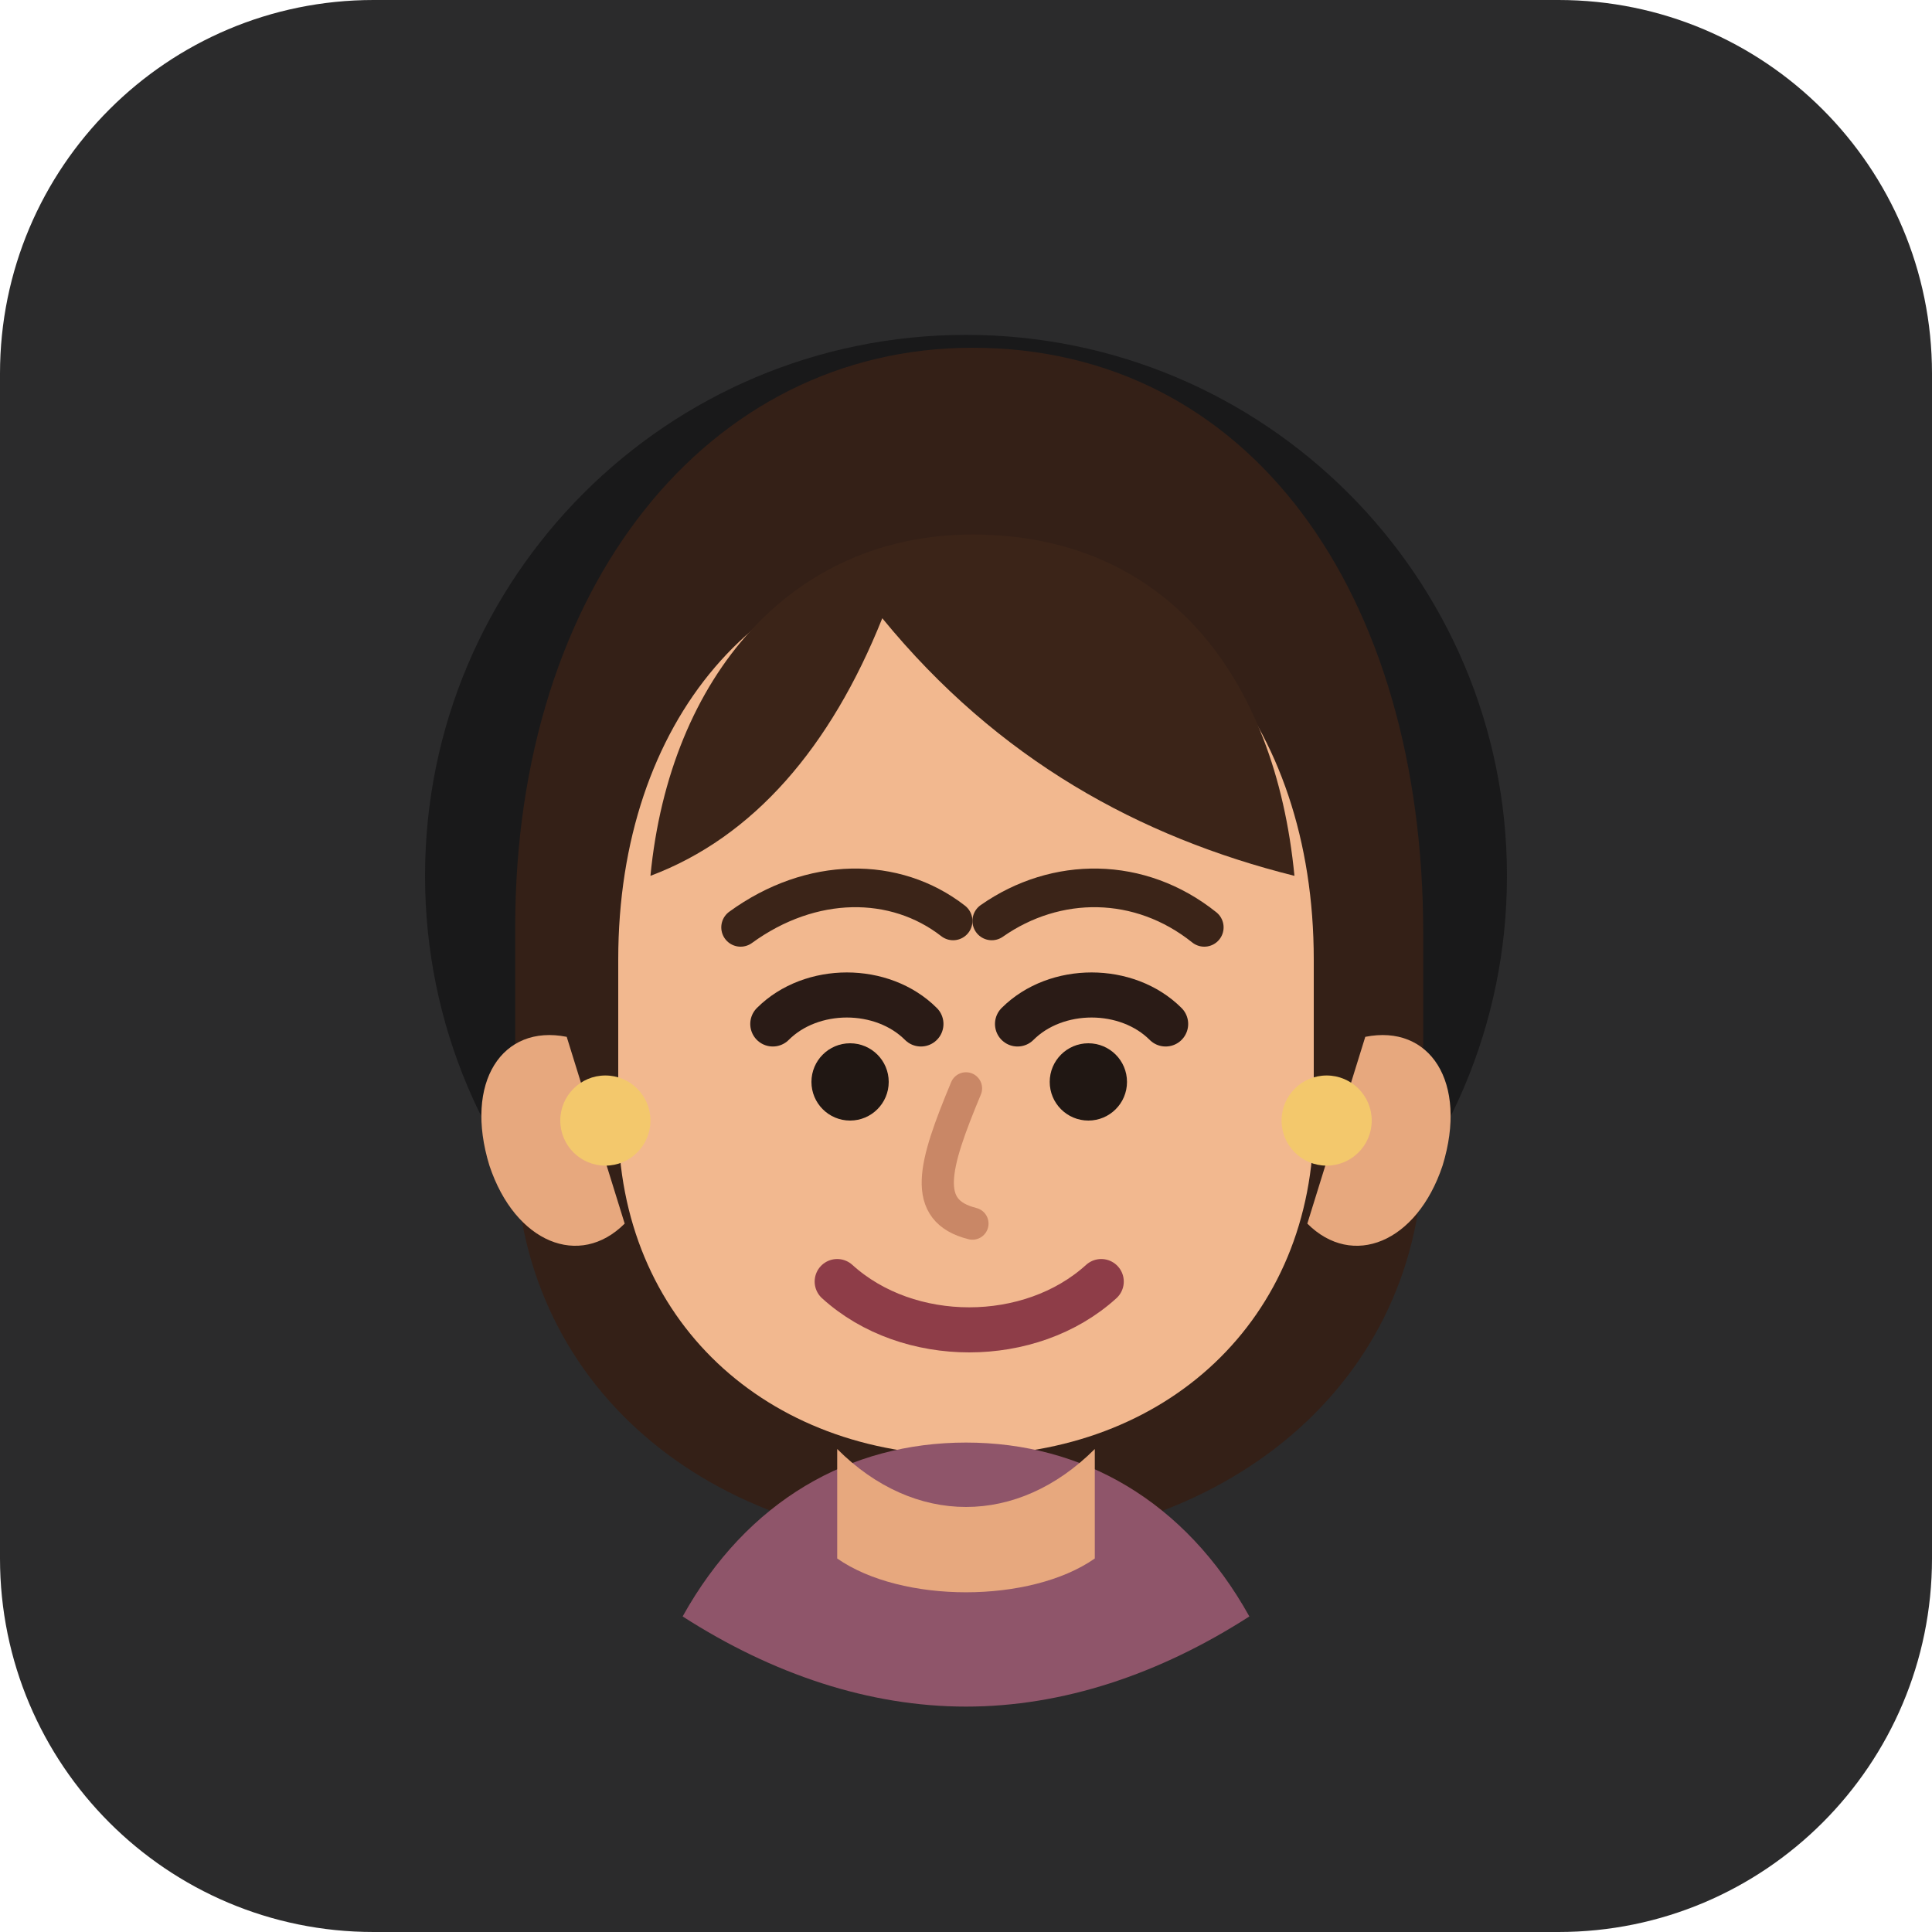
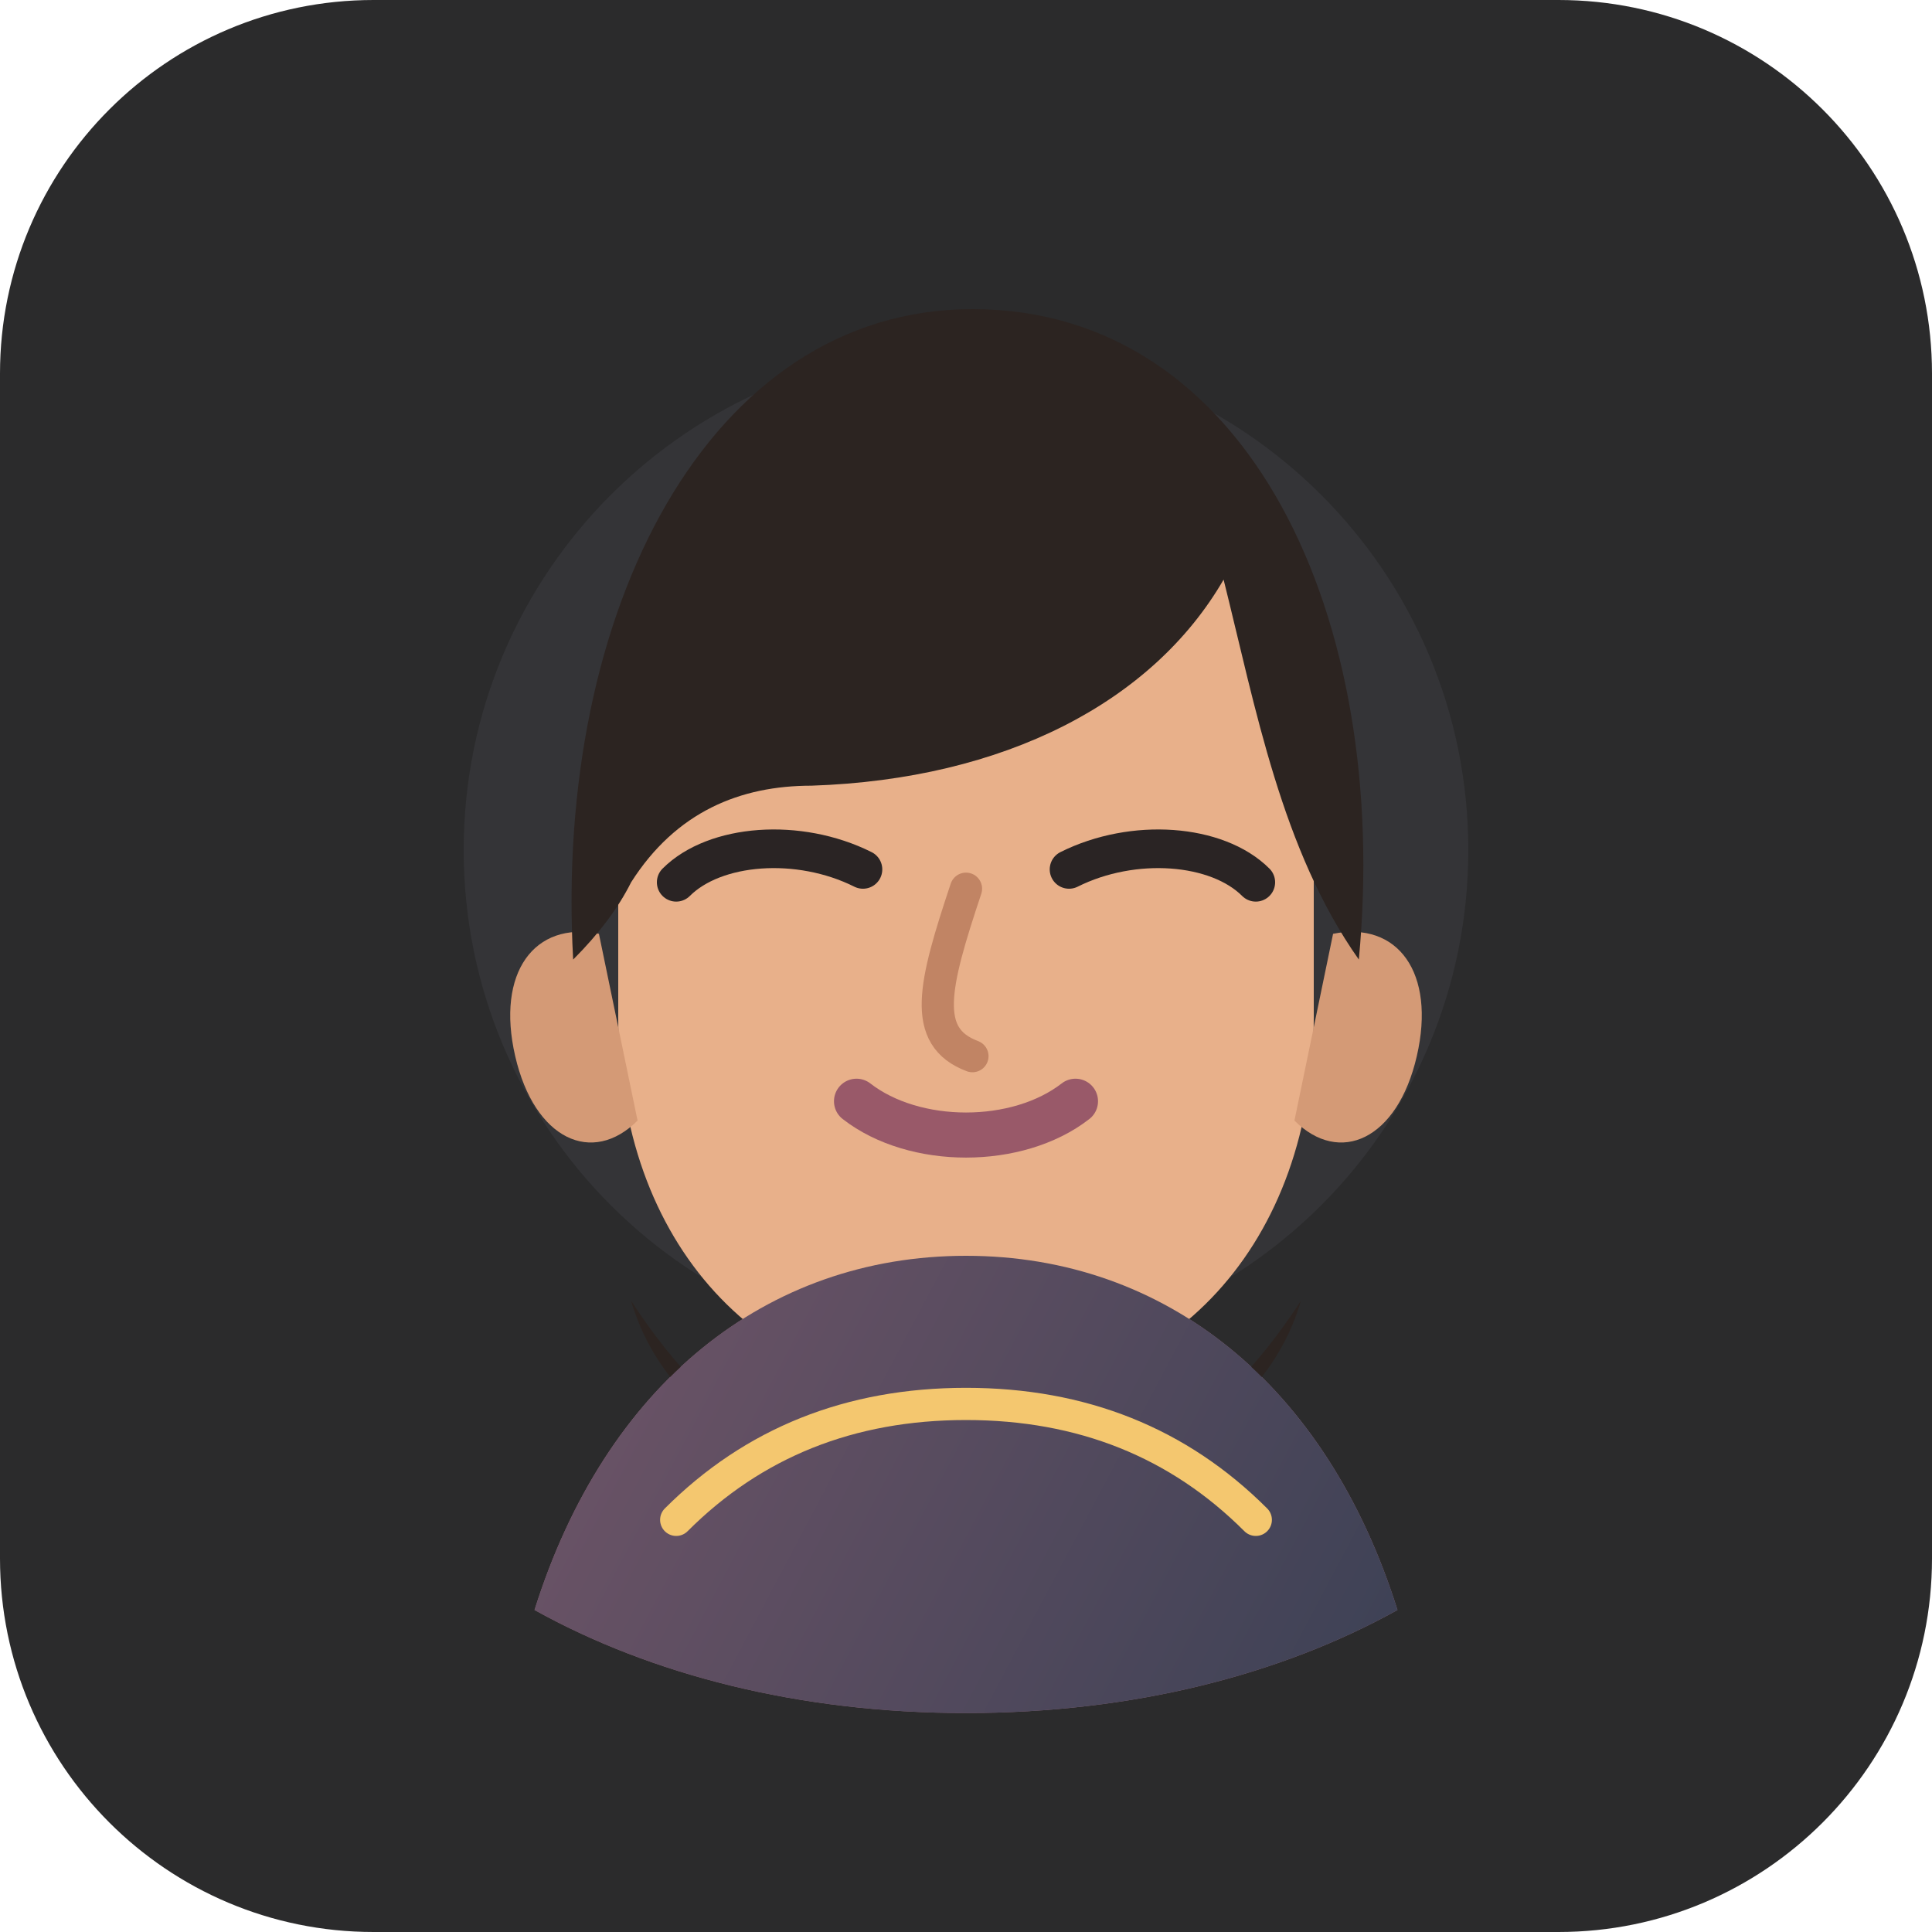
- <svg xmlns="http://www.w3.org/2000/svg" width="300" height="300" viewBox="0 0 300 300" fill="none">
+ <svg xmlns="http://www.w3.org/2000/svg" width="300" height="300" viewBox="0 0 300 300" fill="none" role="img" aria-labelledby="avatarTitle">
  <rect width="300" height="300" rx="58" fill="#2B2B2C" />
-   <circle cx="150" cy="136" r="84" fill="#19191A" />
-   <path d="M80 144C80 91 110 54 151 54C194 54 221 92 221 145V178C221 215 190 240 150 240C110 240 80 215 80 178V144Z" fill="#342017" />
-   <path d="M96 149C96 112 118 86 150 86C182 86 204 112 204 149V174C204 205 181 226 150 226C119 226 96 205 96 174V149Z" fill="#F2B88F" />
-   <path d="M101 136C104 105 123 83 151 83C181 83 198 105 201 136C177 130 155 118 137 96C129 116 117 130 101 136Z" fill="#3B2418" />
-   <path d="M88 161C78 159 72 168 76 181C80 193 90 197 97 190L88 161Z" fill="#E7A87E" />
-   <path d="M212 161C222 159 228 168 224 181C220 193 210 197 203 190L212 161Z" fill="#E7A87E" />
-   <path d="M120 159C126 153 137 153 143 159" stroke="#2A1B16" stroke-width="7" stroke-linecap="round" />
-   <path d="M158 159C164 153 175 153 181 159" stroke="#2A1B16" stroke-width="7" stroke-linecap="round" />
-   <circle cx="132" cy="168" r="6" fill="#201713" />
-   <circle cx="169" cy="168" r="6" fill="#201713" />
-   <path d="M150 169C145 181 143 188 151 190" stroke="#C98766" stroke-width="5" stroke-linecap="round" />
-   <path d="M130 199C141 209 160 209 171 199" stroke="#8E3D48" stroke-width="7" stroke-linecap="round" />
-   <path d="M115 144C126 136 139 136 148 143" stroke="#3B2418" stroke-width="6" stroke-linecap="round" />
-   <path d="M154 143C164 136 177 136 187 144" stroke="#3B2418" stroke-width="6" stroke-linecap="round" />
-   <path d="M95 199C106 227 127 243 150 243C173 243 194 227 205 199C190 219 172 229 150 229C128 229 110 219 95 199Z" fill="#342017" />
-   <path d="M106 251C116 233 132 224 150 224C168 224 184 233 194 251C180 260 165 265 150 265C135 265 120 260 106 251Z" fill="#8F556A" />
-   <path d="M130 225C136 231 143 234 150 234C157 234 164 231 170 225V242C160 249 140 249 130 242V225Z" fill="#E7A87E" />
-   <circle cx="94" cy="174" r="7" fill="#F3C86C" />
-   <circle cx="206" cy="174" r="7" fill="#F3C86C" />
+   <circle cx="150" cy="132" r="78" fill="#343437" />
+   <path d="M83 250C94 215 119 195 150 195C181 195 206 215 217 250C199 260 176 266 150 266C124 266 101 260 83 250Z" fill="#8D6677" />
+   <path d="M123 187C129 198 138 204 150 204C162 204 171 198 177 187V219C166 229 134 229 123 219V187Z" fill="#D8A17D" />
+   <path d="M96 129C96 88 118 61 150 61C182 61 204 88 204 129V158C204 193 182 217 150 217C118 217 96 193 96 158V129Z" fill="#E8B08A" />
+   <path d="M93 145C83 143 77 151 80 164C83 177 92 181 99 174L93 145Z" fill="#D49A76" />
+   <path d="M207 145C217 143 223 151 220 164C217 177 208 181 201 174L207 145Z" fill="#D49A76" />
+   <path d="M105 137C111 131 124 130 134 135" stroke="#2A2424" stroke-width="6" stroke-linecap="round" />
+   <path d="M166 135C176 130 189 131 195 137" stroke="#2A2424" stroke-width="6" stroke-linecap="round" />
+   <path d="M133 171C142 178 158 178 167 171" stroke="#995969" stroke-width="7" stroke-linecap="round" />
+   <path d="M150 138C145 153 143 161 151 164" stroke="#C18464" stroke-width="5" stroke-linecap="round" />
+   <path d="M89 149C86 95 110 48 151 48C194 48 216 96 211 149C199 132 195 110 190 90C179 109 156 121 126 122C115 122 105 126 98 137C96 141 93 145 89 149Z" fill="#2C2421" />
+   <path d="M98 202C111 222 128 233 150 233C172 233 189 222 202 202C190 243 110 243 98 202Z" fill="#2C2421" />
+   <path d="M83 250C94 215 119 195 150 195C181 195 206 215 217 250C199 260 176 266 150 266C124 266 101 260 83 250Z" fill="url(#paint0_linear)" />
+   <path d="M105 236C117 224 132 218 150 218C168 218 183 224 195 236" stroke="#F4C76F" stroke-width="5" stroke-linecap="round" />
+   <defs>
+     <linearGradient id="paint0_linear" x1="83" y1="195" x2="217" y2="266" gradientUnits="userSpaceOnUse">
+       <stop stop-color="#705568" />
+       <stop offset="1" stop-color="#3C4155" />
+     </linearGradient>
+   </defs>
</svg>
